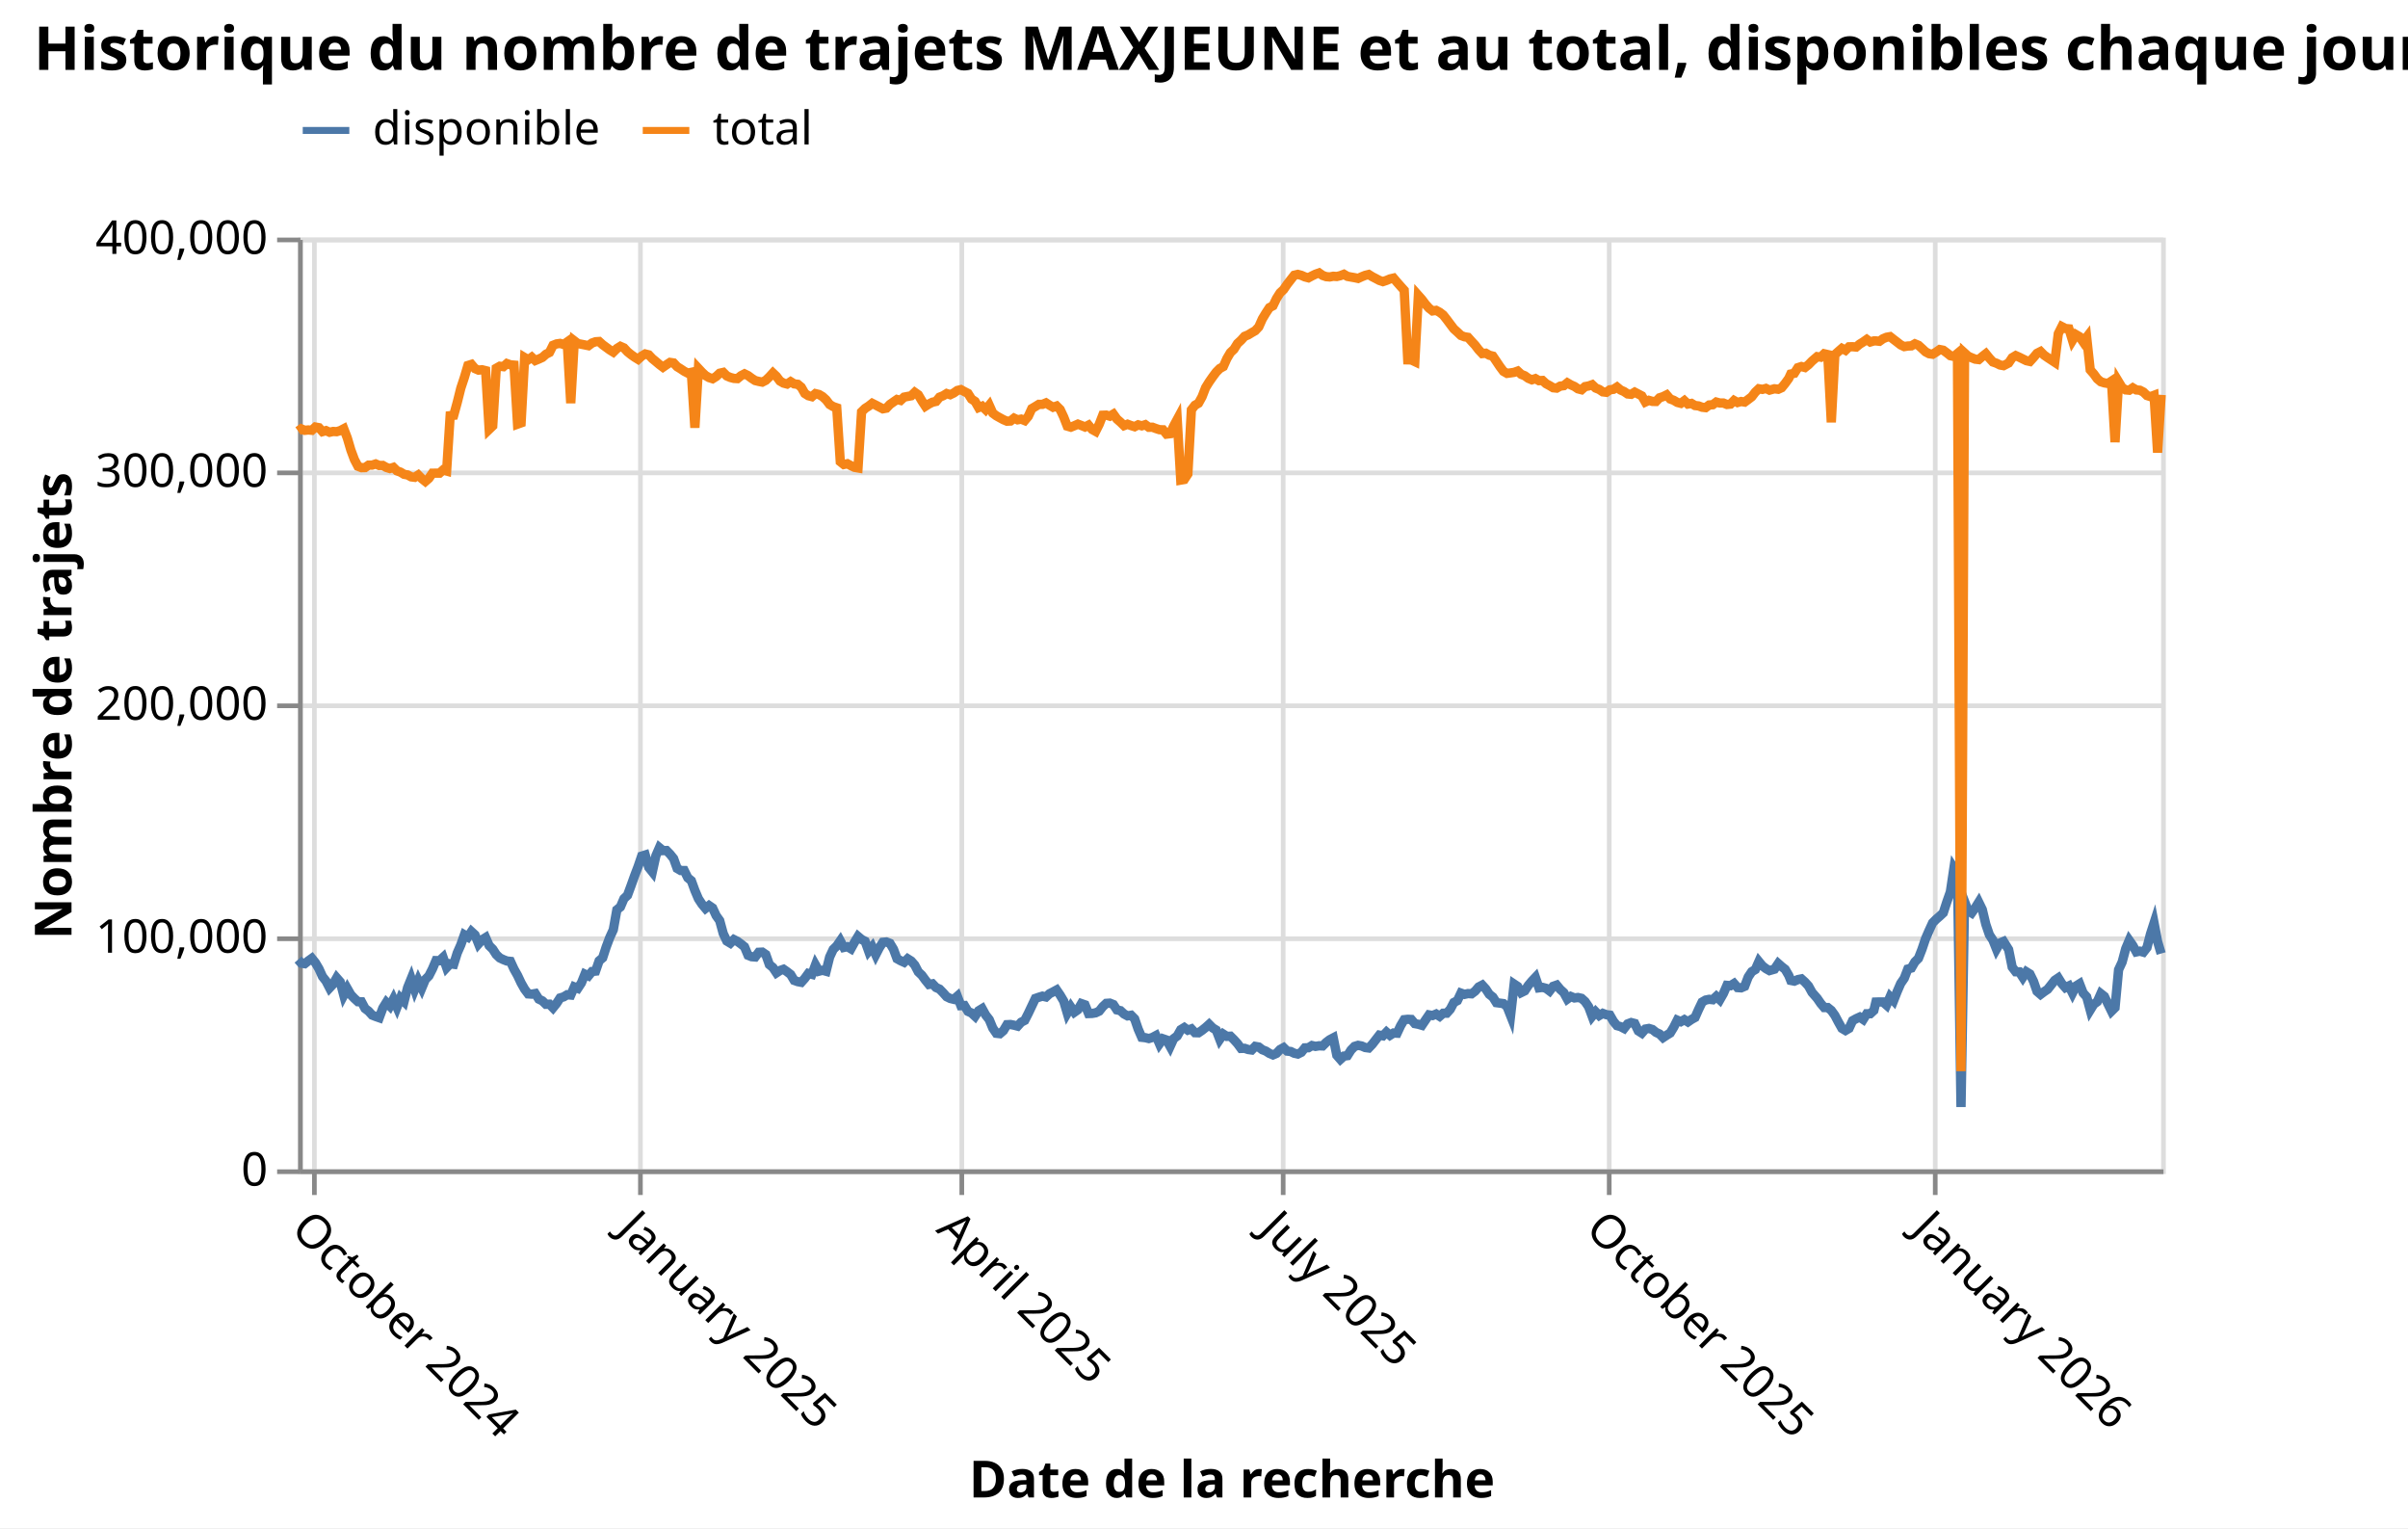
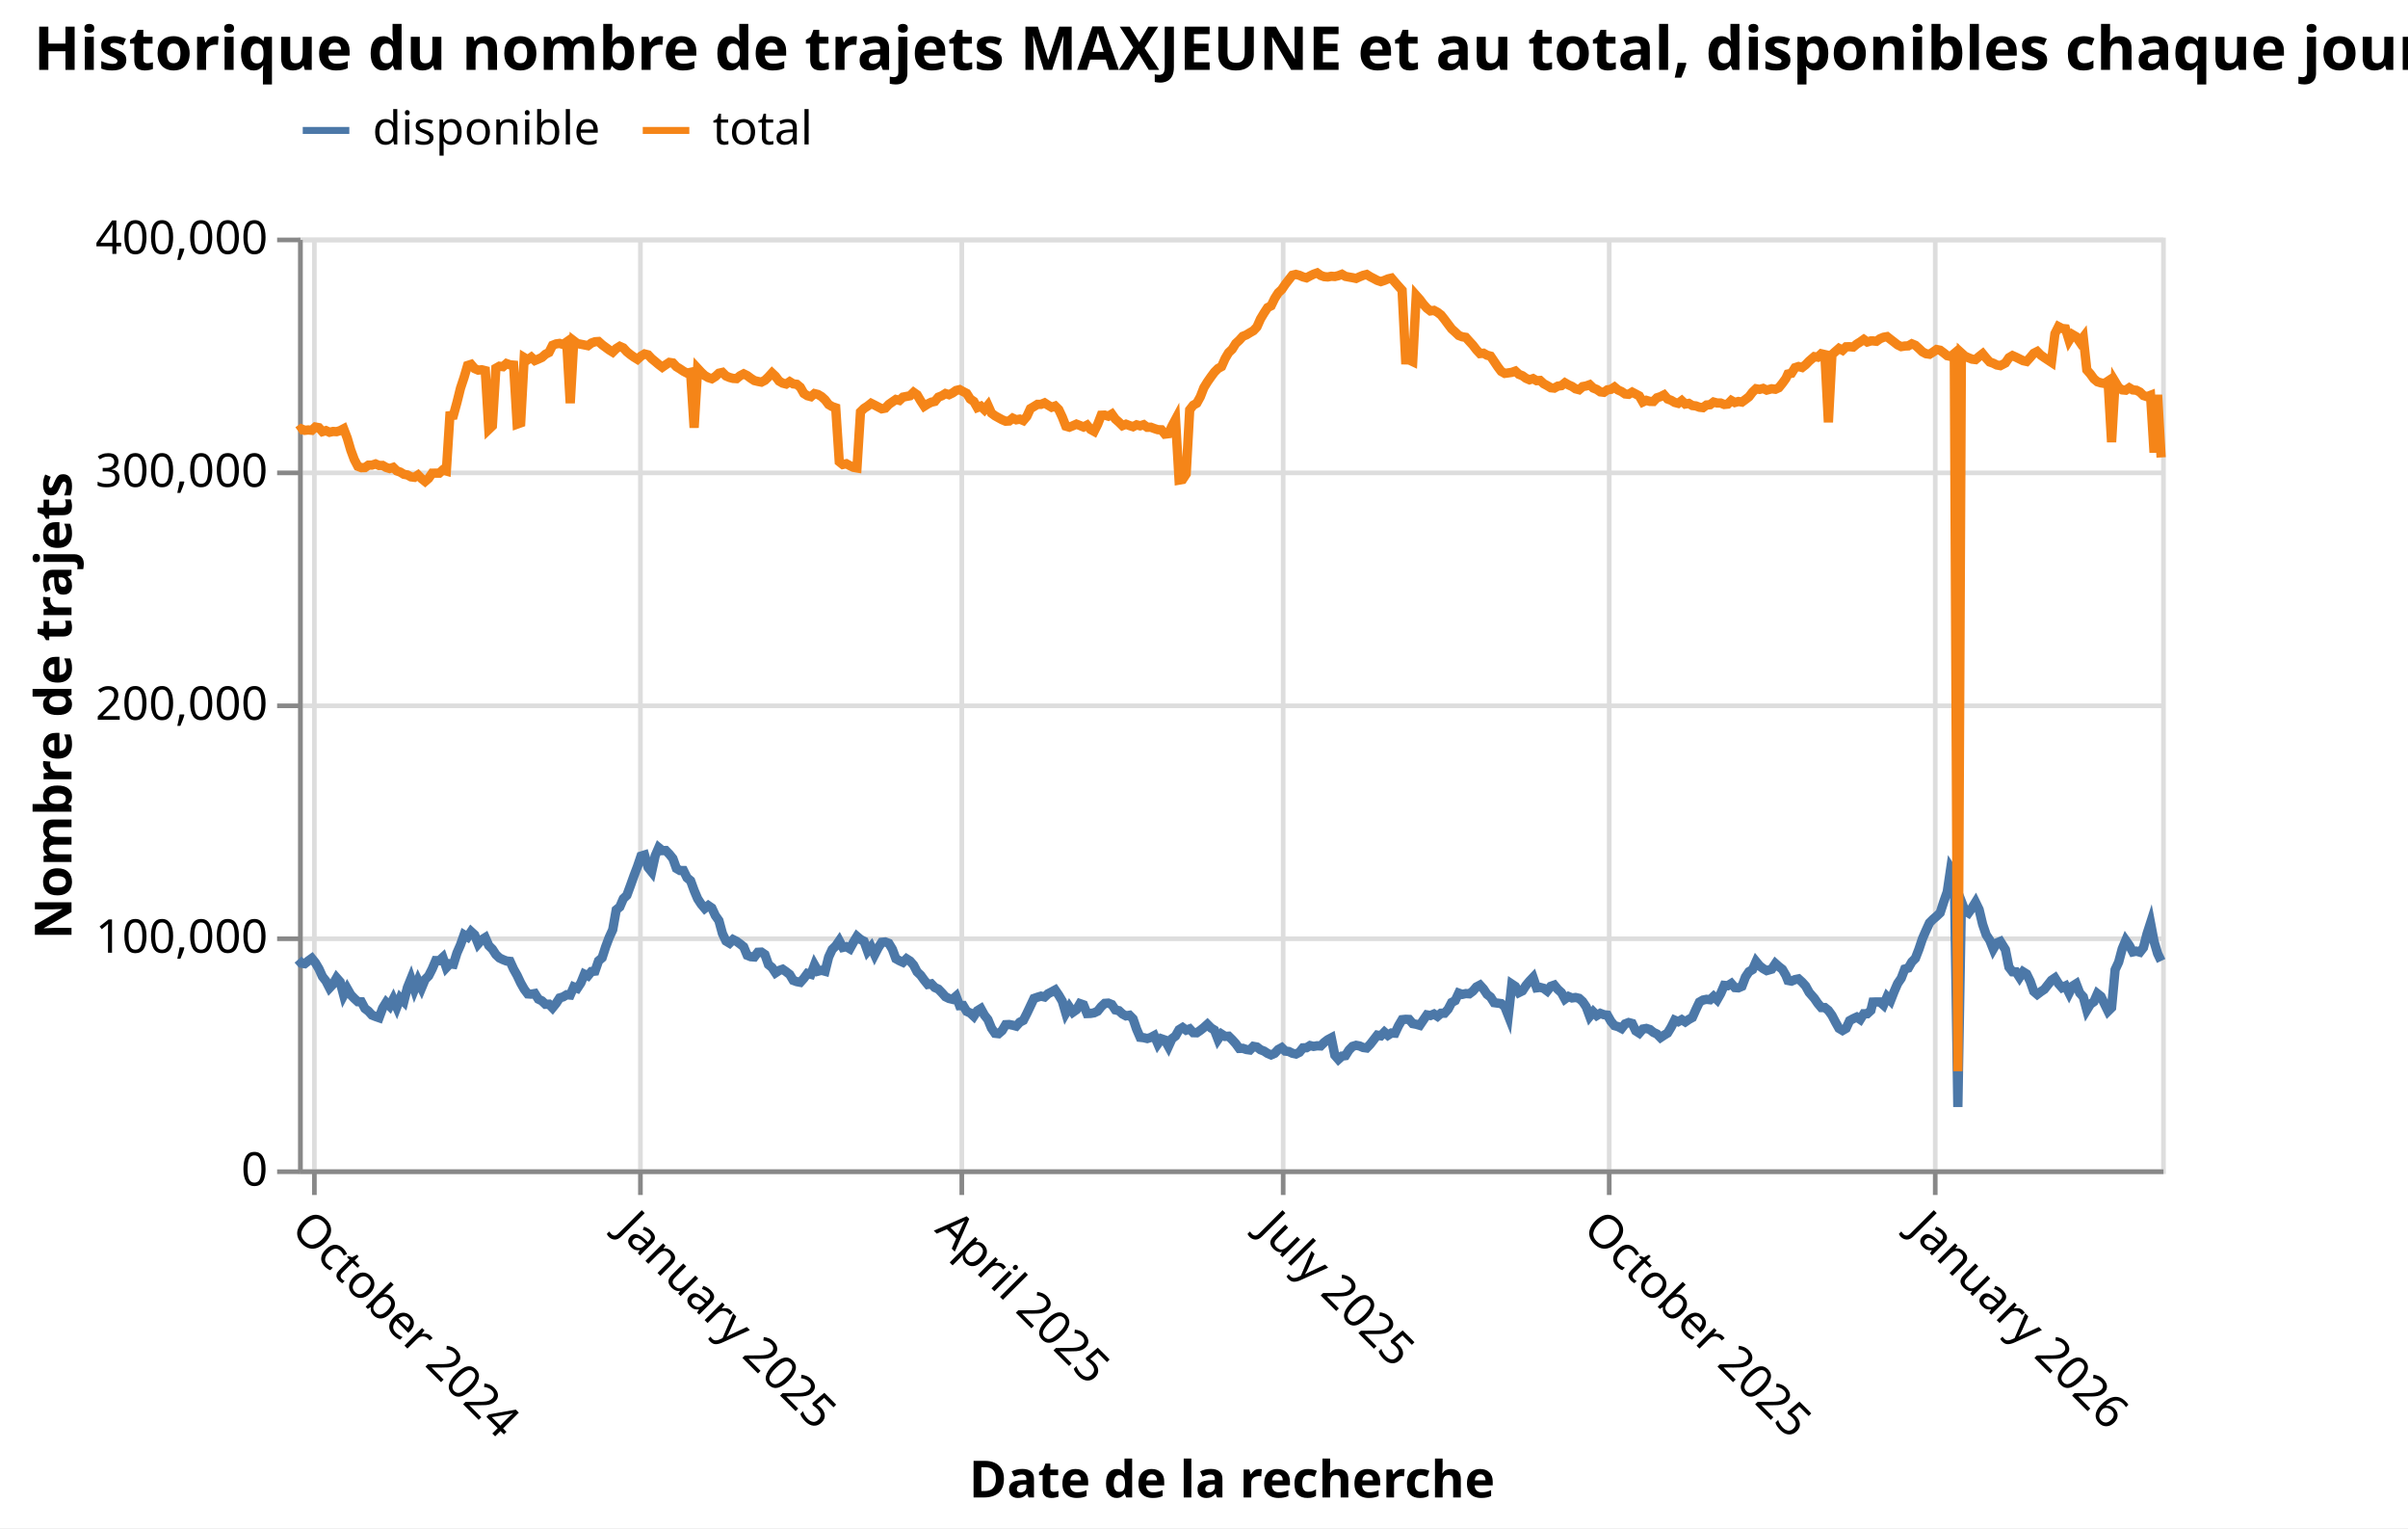
<svg xmlns="http://www.w3.org/2000/svg" version="1.1" class="marks" width="517" height="328" viewBox="0 0 517 328">
  <rect width="517" height="328" fill="white" />
  <g fill="none" stroke-miterlimit="10" transform="translate(64,51)">
    <g class="mark-group role-frame root" role="graphics-object" aria-roledescription="group mark container">
      <g transform="translate(0,0)">
        <path class="background" aria-hidden="true" d="M0.5,0.5h400v200h-400Z" stroke="#ddd" />
        <g>
          <g class="mark-group role-axis" aria-hidden="true">
            <g transform="translate(0.5,200.5)">
              <path class="background" aria-hidden="true" d="M0,0h0v0h0Z" pointer-events="none" />
              <g>
                <g class="mark-rule role-axis-grid" pointer-events="none">
                  <line transform="translate(3,-200)" x2="0" y2="200" stroke="#ddd" stroke-width="1" opacity="1" />
                  <line transform="translate(73,-200)" x2="0" y2="200" stroke="#ddd" stroke-width="1" opacity="1" />
                  <line transform="translate(142,-200)" x2="0" y2="200" stroke="#ddd" stroke-width="1" opacity="1" />
                  <line transform="translate(211,-200)" x2="0" y2="200" stroke="#ddd" stroke-width="1" opacity="1" />
                  <line transform="translate(281,-200)" x2="0" y2="200" stroke="#ddd" stroke-width="1" opacity="1" />
                  <line transform="translate(351,-200)" x2="0" y2="200" stroke="#ddd" stroke-width="1" opacity="1" />
                </g>
              </g>
              <path class="foreground" aria-hidden="true" d="" pointer-events="none" display="none" />
            </g>
          </g>
          <g class="mark-group role-axis" aria-hidden="true">
            <g transform="translate(0.5,0.5)">
              <path class="background" aria-hidden="true" d="M0,0h0v0h0Z" pointer-events="none" />
              <g>
                <g class="mark-rule role-axis-grid" pointer-events="none">
                  <line transform="translate(0,200)" x2="400" y2="0" stroke="#ddd" stroke-width="1" opacity="1" />
                  <line transform="translate(0,150)" x2="400" y2="0" stroke="#ddd" stroke-width="1" opacity="1" />
                  <line transform="translate(0,100)" x2="400" y2="0" stroke="#ddd" stroke-width="1" opacity="1" />
                  <line transform="translate(0,50)" x2="400" y2="0" stroke="#ddd" stroke-width="1" opacity="1" />
                  <line transform="translate(0,0)" x2="400" y2="0" stroke="#ddd" stroke-width="1" opacity="1" />
                </g>
              </g>
              <path class="foreground" aria-hidden="true" d="" pointer-events="none" display="none" />
            </g>
          </g>
          <g class="mark-group role-axis" role="graphics-symbol" aria-roledescription="axis" aria-label="X-axis titled 'Date de la recherche' for a time scale with values from September 2024 to March 2026">
            <g transform="translate(0.5,200.5)">
              <path class="background" aria-hidden="true" d="M0,0h0v0h0Z" pointer-events="none" />
              <g>
                <g class="mark-rule role-axis-tick" pointer-events="none">
                  <line transform="translate(3,0)" x2="0" y2="5" stroke="#888" stroke-width="1" opacity="1" />
                  <line transform="translate(73,0)" x2="0" y2="5" stroke="#888" stroke-width="1" opacity="1" />
                  <line transform="translate(142,0)" x2="0" y2="5" stroke="#888" stroke-width="1" opacity="1" />
                  <line transform="translate(211,0)" x2="0" y2="5" stroke="#888" stroke-width="1" opacity="1" />
                  <line transform="translate(281,0)" x2="0" y2="5" stroke="#888" stroke-width="1" opacity="1" />
                  <line transform="translate(351,0)" x2="0" y2="5" stroke="#888" stroke-width="1" opacity="1" />
                </g>
                <g class="mark-text role-axis-label" pointer-events="none">
-                   <text text-anchor="start" transform="translate(3.325894,7) rotate(45) translate(0,8)" font-family="sans-serif" font-size="10px" fill="#000" opacity="1">October 2024</text>
-                   <text text-anchor="start" transform="translate(73.37977,7) rotate(45) translate(0,8)" font-family="sans-serif" font-size="10px" fill="#000" opacity="1">January 2025</text>
-                   <text text-anchor="start" transform="translate(141.9107,7) rotate(45) translate(0,8)" font-family="sans-serif" font-size="10px" fill="#000" opacity="1">April 2025</text>
-                   <text text-anchor="start" transform="translate(211.2032,7) rotate(45) translate(0,8)" font-family="sans-serif" font-size="10px" fill="#000" opacity="1">July 2025</text>
-                   <text text-anchor="start" transform="translate(281.257,7) rotate(45) translate(0,8)" font-family="sans-serif" font-size="10px" fill="#000" opacity="1">October 2025</text>
-                   <text text-anchor="start" transform="translate(351.3109,7) rotate(45) translate(0,8)" font-family="sans-serif" font-size="10px" fill="#000" opacity="1">January 2026</text>
+                   <text text-anchor="start" transform="translate(3.319575,7) rotate(45) translate(0,8)" font-family="sans-serif" font-size="10px" fill="#000" opacity="1">October 2024</text>
+                   <text text-anchor="start" transform="translate(73.24037,7) rotate(45) translate(0,8)" font-family="sans-serif" font-size="10px" fill="#000" opacity="1">January 2025</text>
+                   <text text-anchor="start" transform="translate(141.6411,7) rotate(45) translate(0,8)" font-family="sans-serif" font-size="10px" fill="#000" opacity="1">April 2025</text>
+                   <text text-anchor="start" transform="translate(210.8019,7) rotate(45) translate(0,8)" font-family="sans-serif" font-size="10px" fill="#000" opacity="1">July 2025</text>
+                   <text text-anchor="start" transform="translate(280.7227,7) rotate(45) translate(0,8)" font-family="sans-serif" font-size="10px" fill="#000" opacity="1">October 2025</text>
+                   <text text-anchor="start" transform="translate(350.6435,7) rotate(45) translate(0,8)" font-family="sans-serif" font-size="10px" fill="#000" opacity="1">January 2026</text>
                </g>
                <g class="mark-rule role-axis-domain" pointer-events="none">
                  <line transform="translate(0,0)" x2="400" y2="0" stroke="#888" stroke-width="1" opacity="1" />
                </g>
                <g class="mark-text role-axis-title" pointer-events="none">
                  <text text-anchor="middle" transform="translate(200,69.92215)" font-family="sans-serif" font-size="11px" font-weight="bold" fill="#000" opacity="1">Date de la recherche</text>
                </g>
              </g>
              <path class="foreground" aria-hidden="true" d="" pointer-events="none" display="none" />
            </g>
          </g>
          <g class="mark-group role-axis" role="graphics-symbol" aria-roledescription="axis" aria-label="Y-axis titled 'Nombre de trajets' for a linear scale with values from 0 to 400,000">
            <g transform="translate(0.5,0.5)">
              <path class="background" aria-hidden="true" d="M0,0h0v0h0Z" pointer-events="none" />
              <g>
                <g class="mark-rule role-axis-tick" pointer-events="none">
                  <line transform="translate(0,200)" x2="-5" y2="0" stroke="#888" stroke-width="1" opacity="1" />
                  <line transform="translate(0,150)" x2="-5" y2="0" stroke="#888" stroke-width="1" opacity="1" />
                  <line transform="translate(0,100)" x2="-5" y2="0" stroke="#888" stroke-width="1" opacity="1" />
                  <line transform="translate(0,50)" x2="-5" y2="0" stroke="#888" stroke-width="1" opacity="1" />
                  <line transform="translate(0,0)" x2="-5" y2="0" stroke="#888" stroke-width="1" opacity="1" />
                </g>
                <g class="mark-text role-axis-label" pointer-events="none">
                  <text text-anchor="end" transform="translate(-7,203)" font-family="sans-serif" font-size="10px" fill="#000" opacity="1">0</text>
                  <text text-anchor="end" transform="translate(-7,153)" font-family="sans-serif" font-size="10px" fill="#000" opacity="1">100,000</text>
                  <text text-anchor="end" transform="translate(-7,103)" font-family="sans-serif" font-size="10px" fill="#000" opacity="1">200,000</text>
                  <text text-anchor="end" transform="translate(-7,53)" font-family="sans-serif" font-size="10px" fill="#000" opacity="1">300,000</text>
                  <text text-anchor="end" transform="translate(-7,3)" font-family="sans-serif" font-size="10px" fill="#000" opacity="1">400,000</text>
                </g>
                <g class="mark-rule role-axis-domain" pointer-events="none">
                  <line transform="translate(0,200)" x2="0" y2="-200" stroke="#888" stroke-width="1" opacity="1" />
                </g>
                <g class="mark-text role-axis-title" pointer-events="none">
                  <text text-anchor="middle" transform="translate(-47.14746,100) rotate(-90) translate(0,-2)" font-family="sans-serif" font-size="11px" font-weight="bold" fill="#000" opacity="1">Nombre de trajets</text>
                </g>
              </g>
              <path class="foreground" aria-hidden="true" d="" pointer-events="none" display="none" />
            </g>
          </g>
          <g class="mark-group role-scope pathgroup" role="graphics-object" aria-roledescription="group mark container">
            <g transform="translate(0,0)">
              <path class="background" aria-hidden="true" d="M0,0h400v200h-400Z" />
              <g>
                <g class="mark-line role-mark marks" role="graphics-object" aria-roledescription="line mark container">
-                   <path aria-label="Date de la recherche: September 2024; Nombre de trajets: 90064; variable: disponible" role="graphics-symbol" aria-roledescription="line mark" d="M0,154.968L0.669,155.733L1.431,155.849L2.192,155.249L2.954,154.706L3.715,155.647L4.477,156.936L5.238,158.611L5.999,159.578L6.761,161.051L7.522,160.232L8.284,158.887L9.045,159.757L9.807,162.622L10.568,161.186L11.33,162.517L12.091,163.314L12.853,164.01L13.614,164.032L14.375,165.467L15.137,166.043L15.898,166.883L16.66,167.187L17.421,167.45L18.183,165.395L18.944,164.165L19.706,164.939L20.467,163.463L21.229,165.186L21.99,163.209L22.751,163.971L23.513,160.982L24.28,159.082L25.036,161.376L25.797,159.478L26.559,161.072L27.32,159.24L28.082,158.471L28.843,156.976L29.604,155.186L30.366,155.206L31.129,154.501L31.889,156.687L32.65,155.87L33.412,155.975L34.173,153.544L34.935,151.81L35.698,149.657L36.458,150.119L37.219,148.968L37.981,149.665L38.744,151.587L39.503,150.725L40.266,150.247L41.026,151.977L41.788,152.725L42.549,153.898L43.311,154.616L44.072,154.978L44.834,155.274L45.595,155.354L46.356,157.015L47.118,158.365L47.88,159.98L48.641,161.327L49.402,162.333L50.164,162.388L50.926,162.251L51.687,163.458L52.449,163.83L53.21,164.564L53.971,164.539L54.733,165.319L55.494,164.379L56.256,163.203L57.017,162.973L57.778,162.518L58.54,162.586L59.301,160.835L60.063,161.142L60.824,159.983L61.586,158.101L62.347,158.467L63.109,157.526L63.87,157.444L64.631,155.239L65.393,154.588L66.154,152.251L66.916,150.225L67.677,148.563L68.439,144.291L69.2,143.67L69.961,141.894L70.723,141.173L71.484,139.108L72.246,136.98L73.007,134.989L73.769,132.763L74.53,132.524L75.292,135.188L76.053,136.135L76.815,132.697L77.576,130.95L78.338,131.578L79.099,131.561L79.86,132.339L80.622,133.284L81.384,135.399L82.145,135.847L82.906,135.858L83.668,137.406L84.429,138.04L85.191,140.126L85.952,141.915L86.714,143.074L87.475,143.981L88.236,143.375L88.998,143.9L89.759,145.535L90.521,146.599L91.282,149.389L92.044,150.987L92.805,151.445L93.567,150.679L94.328,151.062L95.09,151.618L95.851,152.229L96.612,154.046L97.374,154.351L98.135,154.412L98.897,153.406L99.658,153.367L100.42,153.888L101.181,156.04L101.943,156.669L102.704,157.81L103.466,157.313L104.227,157.047L104.988,157.575L105.75,158.166L106.511,159.431L107.273,159.706L108.034,159.848L108.796,158.995L109.557,157.945L110.319,158.136L111.08,156.106L111.842,157.462L112.603,157.265L113.364,157.476L114.126,154.421L114.887,152.787L115.649,152.041L116.41,150.938L117.172,152.365L117.933,152.195L118.695,152.643L119.456,151.262L120.218,150.001L120.979,150.645L121.74,151.037L122.502,153.158L123.263,152.225L124.025,153.922L124.786,152.442L125.548,151.259L126.309,151.191L127.071,151.477L127.832,152.743L128.594,154.781L129.355,155.208L130.116,155.551L130.878,154.8L131.639,155.283L132.401,156.148L133.162,157.605L133.924,158.325L134.685,159.373L135.447,160.304L136.208,160.171L136.97,160.969L137.731,161.308L138.492,162.091L139.254,162.944L140.015,163.317L140.777,163.501L141.538,162.836L142.3,164.858L143.061,164.829L143.823,166.086L144.584,166.43L145.346,167.135L146.107,165.96L146.868,165.495L147.63,166.877L148.392,167.849L149.153,169.688L149.914,170.789L150.676,170.875L151.437,170.221L152.199,168.943L152.96,168.904L153.722,169.053L154.483,169.255L155.244,168.412L156.006,168.02L156.767,166.532L157.529,164.924L158.29,163.313L159.052,163.048L159.813,162.82L160.575,162.997L161.336,162.291L162.098,161.905L162.859,161.49L163.62,162.601L164.382,163.887L165.143,166.459L165.905,165.131L166.666,166.265L167.428,165.732L168.189,164.419L168.951,164.685L169.712,166.554L170.474,166.527L171.235,166.396L171.996,166.035L172.758,165.078L173.519,164.366L174.281,164.313L175.042,164.62L175.804,165.77L176.565,165.935L177.327,166.64L178.088,167.049L178.85,166.921L179.611,167.69L180.372,169.905L181.134,171.652L181.895,171.735L182.657,171.918L183.418,171.688L184.18,171.282L184.941,173.049L185.703,171.97L186.464,172.23L187.226,173.612L187.987,171.945L188.749,171.366L189.51,170.02L190.271,169.554L191.033,170.116L191.794,169.844L192.556,170.659L193.317,170.679L194.079,170.16L194.84,169.553L195.602,168.868L196.363,169.634L197.125,170.104L197.886,172.084L198.648,170.968L199.409,171.455L200.171,171.414L200.932,172.162L201.693,173L202.455,174.038L203.216,174.015L203.978,174.271L204.739,174.377L205.5,173.602L206.262,173.737L207.023,174.319L207.785,174.612L208.546,175.106L209.308,175.429L210.069,175.097L210.831,174.282L211.592,173.871L212.354,174.614L213.115,174.699L213.877,175.073L214.638,175.245L215.399,174.872L216.161,173.92L216.922,173.889L217.684,173.422L218.445,173.601L219.207,173.471L219.968,173.506L220.73,172.75L221.491,172.175L222.253,171.774L223.014,175.505L223.775,176.378L224.537,175.686L225.298,175.588L226.06,174.388L226.821,173.605L227.583,173.373L228.344,173.515L229.106,173.844L229.868,173.947L230.629,173.151L231.39,172.167L232.151,171.187L232.913,171.332L233.674,170.541L234.436,171.215L235.197,170.732L235.959,170.771L236.72,169.151L237.482,167.868L238.243,167.786L239.005,167.82L239.766,168.715L240.528,168.859L241.289,169.08L242.05,167.953L242.812,166.84L243.573,166.977L244.336,166.657L245.096,167.146L245.858,166.484L246.619,166.475L247.381,165.623L248.142,164.178L248.903,163.778L249.665,162.162L250.427,162.437L251.188,162.265L251.949,162.317L252.711,161.742L253.472,160.848L254.242,160.444L254.995,161.271L255.757,162.424L256.518,163.016L257.28,164.217L258.041,164.319L258.803,164.418L259.564,165.054L260.325,166.983L261.087,160.232L261.848,160.738L262.61,162.052L263.371,161.678L264.133,160.509L264.894,159.6L265.655,158.795L266.417,161.033L267.178,160.935L267.94,161.135L268.701,161.704L269.463,160.708L270.224,160.444L270.986,161.365L271.747,162.053L272.509,163.443L273.27,162.892L274.032,163.207L274.793,163.107L275.554,163.285L276.316,163.972L277.077,165.093L277.839,167.142L278.6,166.188L279.362,166.971L280.123,166.514L280.885,166.797L281.646,166.898L282.408,168.219L283.169,169.148L283.931,169.359L284.692,169.754L285.453,168.774L286.215,168.487L286.976,168.685L287.738,170.267L288.499,170.754L289.261,169.882L290.022,169.748L290.784,169.979L291.545,170.59L292.306,170.941L293.068,171.71L293.829,171.203L294.591,170.738L295.352,169.486L296.114,167.974L296.875,168.298L297.637,167.867L298.398,168.346L299.16,167.821L299.921,167.402L300.682,165.689L301.445,164.094L302.205,163.656L302.967,163.5L303.728,163.587L304.49,162.873L305.251,163.597L306.013,162.261L306.774,160.504L307.536,160.572L308.297,160.1L309.058,160.98L309.82,161.035L310.582,160.705L311.343,158.704L312.104,157.564L312.866,157.112L313.627,155.393L314.389,156.323L315.151,156.904L315.912,157.334L316.979,157.028L317.788,155.821L318.524,156.472L319.283,157.061L320.044,158.366L320.48,159.443L321.242,159.592L322.003,159.266L322.765,159.113L323.526,159.8L324.287,160.641L325.049,162.019L326.155,163.283L326.898,164.362L327.66,165.269L328.421,165.269L329.182,165.882L329.944,166.94L330.705,168.382L331.467,169.732L332.228,170.182L332.989,169.737L333.751,168.081L334.514,167.658L335.278,167.31L336.036,167.822L336.798,166.598L337.558,166.586L338.32,165.885L338.755,164.085L339.517,164.059L340.278,164.067L341.04,164.733L341.801,162.967L342.563,163.781L343.324,161.834L344.085,160.089L344.847,158.98L345.608,156.998L346.37,156.787L347.131,155.466L347.893,154.703L348.654,152.749L349.416,150.484L350.177,148.73L350.939,147.071L351.7,146.313L352.461,145.653L353.223,144.94L353.984,142.597L354.746,140.436L355.507,135.323L356.269,136.51L357.03,186.612L357.792,142.499L358.553,144.484L359.314,144.958L360.076,143.886L360.837,142.659L361.599,144.224L362.36,147.405L363.122,149.643L363.883,150.798L364.645,152.713L365.406,151.395L366.168,151.076L367.257,152.824L368.018,156.59L368.779,157.584L369.54,157.599L370.302,158.775L371.064,157.593L371.825,158.066L372.588,159.612L373.351,161.791L374.11,162.439L374.871,161.866L375.633,161.353L377.157,159.422L377.918,158.908L378.679,160.134L379.441,160.994L380.202,160.624L380.965,162.154L381.726,160.64L382.488,160.16L383.248,162.131L384.01,162.968L384.772,165.794L385.534,164.55L386.293,164.01L387.055,162.283L387.819,162.883L388.578,164.48L389.34,166.041L390.1,165.287L390.862,157.145L391.623,155.509L392.386,152.648L393.147,150.842L393.908,151.924L394.67,153.325L395.431,153.163L396.192,153.38L396.954,152.399L397.718,149.456L398.477,147.11L399.238,151.1L400,153.679" stroke="#4c78a8" stroke-width="2" />
+                   <path aria-label="Date de la recherche: September 2024; Nombre de trajets: 90064; variable: disponible" role="graphics-symbol" aria-roledescription="line mark" d="M0,154.968L0.668,155.733L1.428,155.849L2.188,155.249L2.948,154.706L3.708,155.647L4.469,156.936L5.228,158.611L5.988,159.578L6.748,161.051L7.508,160.232L8.268,158.887L9.028,159.757L9.788,162.622L10.548,161.186L11.308,162.517L12.068,163.314L12.828,164.01L13.588,164.032L14.348,165.467L15.108,166.043L15.868,166.883L16.628,167.187L17.388,167.45L18.148,165.395L18.908,164.165L19.668,164.939L20.428,163.463L21.188,165.186L21.948,163.209L22.708,163.971L23.468,160.982L24.234,159.082L24.988,161.376L25.748,159.478L26.508,161.072L27.268,159.24L28.029,158.471L28.788,156.976L29.548,155.186L30.308,155.206L31.07,154.501L31.828,156.687L32.588,155.87L33.348,155.975L34.108,153.544L34.868,151.81L35.63,149.657L36.388,150.119L37.148,148.968L37.908,149.665L38.67,151.587L39.428,150.725L40.189,150.247L40.948,151.977L41.708,152.725L42.468,153.898L43.228,154.616L43.988,154.978L44.748,155.274L45.508,155.354L46.268,157.015L47.028,158.365L47.789,159.98L48.549,161.327L49.308,162.333L50.069,162.388L50.829,162.251L51.589,163.458L52.349,163.83L53.109,164.564L53.869,164.539L54.629,165.319L55.389,164.379L56.149,163.203L56.908,162.973L57.668,162.518L58.428,162.586L59.188,160.835L59.949,161.142L60.709,159.983L61.469,158.101L62.229,158.467L62.989,157.526L63.749,157.444L64.509,155.239L65.269,154.588L66.029,152.251L66.789,150.225L67.549,148.563L68.309,144.291L69.069,143.67L69.829,141.894L70.589,141.173L71.349,139.108L72.109,136.98L72.869,134.989L73.629,132.763L74.389,132.524L75.149,135.188L75.909,136.135L76.669,132.697L77.429,130.95L78.189,131.578L78.949,131.561L79.709,132.339L80.469,133.284L81.229,135.399L81.989,135.847L82.749,135.858L83.509,137.406L84.269,138.04L85.029,140.126L85.789,141.915L86.549,143.074L87.309,143.981L88.069,143.375L88.829,143.9L89.589,145.535L90.349,146.599L91.109,149.389L91.869,150.987L92.629,151.445L93.389,150.679L94.149,151.062L94.909,151.618L95.669,152.229L96.429,154.046L97.189,154.351L97.949,154.412L98.709,153.406L99.469,153.367L100.229,153.888L100.989,156.04L101.749,156.669L102.509,157.81L103.269,157.313L104.029,157.047L104.789,157.575L105.549,158.166L106.309,159.431L107.069,159.706L107.829,159.848L108.589,158.995L109.349,157.945L110.109,158.136L110.869,156.106L111.629,157.462L112.389,157.265L113.149,157.476L113.909,154.421L114.669,152.787L115.429,152.041L116.189,150.938L116.949,152.365L117.709,152.195L118.469,152.643L119.229,151.262L119.989,150.001L120.749,150.645L121.509,151.037L122.269,153.158L123.029,152.225L123.789,153.922L124.549,152.442L125.309,151.259L126.069,151.191L126.829,151.477L127.589,152.743L128.349,154.781L129.109,155.208L129.869,155.551L130.629,154.8L131.389,155.283L132.149,156.148L132.909,157.605L133.669,158.325L134.429,159.373L135.189,160.304L135.949,160.171L136.709,160.969L137.469,161.308L138.229,162.091L138.989,162.944L139.749,163.317L140.509,163.501L141.269,162.836L142.029,164.858L142.789,164.829L143.549,166.086L144.309,166.43L145.069,167.135L145.829,165.96L146.589,165.495L147.349,166.877L148.11,167.849L148.869,169.688L149.63,170.789L150.389,170.875L151.149,170.221L151.91,168.943L152.669,168.904L153.429,169.053L154.19,169.255L154.95,168.412L155.71,168.02L156.47,166.532L157.23,164.924L157.99,163.313L158.75,163.048L159.51,162.82L160.27,162.997L161.03,162.291L161.79,161.905L162.55,161.49L163.31,162.601L164.07,163.887L164.83,166.459L165.59,165.131L166.35,166.265L167.11,165.732L167.87,164.419L168.63,164.685L169.39,166.554L170.15,166.527L170.91,166.396L171.67,166.035L172.43,165.078L173.19,164.366L173.95,164.313L174.71,164.62L175.47,165.77L176.23,165.935L176.99,166.64L177.75,167.049L178.51,166.921L179.27,167.69L180.03,169.905L180.79,171.652L181.55,171.735L182.31,171.918L183.07,171.688L183.83,171.282L184.59,173.049L185.35,171.97L186.11,172.23L186.87,173.612L187.63,171.945L188.39,171.366L189.15,170.02L189.91,169.554L190.67,170.116L191.43,169.844L192.19,170.659L192.95,170.679L193.71,170.16L194.47,169.553L195.23,168.868L195.99,169.634L196.75,170.104L197.51,172.084L198.27,170.968L199.03,171.455L199.79,171.414L200.55,172.162L201.31,173L202.07,174.038L202.83,174.015L203.59,174.271L204.35,174.377L205.11,173.602L205.87,173.737L206.63,174.319L207.39,174.612L208.15,175.106L208.91,175.429L209.67,175.097L210.43,174.282L211.19,173.871L211.95,174.614L212.71,174.699L213.47,175.073L214.23,175.245L214.99,174.872L215.75,173.92L216.51,173.889L217.27,173.422L218.03,173.601L218.79,173.471L219.55,173.506L220.31,172.75L221.07,172.175L221.83,171.774L222.59,175.505L223.35,176.378L224.11,175.686L224.87,175.588L225.63,174.388L226.39,173.605L227.151,173.373L227.91,173.515L228.67,173.844L229.431,173.947L230.19,173.151L230.95,172.167L231.71,171.187L232.47,171.332L233.231,170.541L233.991,171.215L234.75,170.732L235.51,170.771L236.271,169.151L237.03,167.868L237.79,167.786L238.551,167.82L239.31,168.715L240.071,168.859L240.831,169.08L241.591,167.953L242.351,166.84L243.111,166.977L243.872,166.657L244.631,167.146L245.391,166.484L246.151,166.475L246.911,165.623L247.671,164.178L248.431,163.778L249.191,162.162L249.951,162.437L250.711,162.265L251.471,162.317L252.231,161.742L252.991,160.848L253.759,160.444L254.511,161.271L255.271,162.424L256.031,163.016L256.791,164.217L257.551,164.319L258.311,164.418L259.071,165.054L259.831,166.983L260.591,160.232L261.351,160.738L262.111,162.052L262.871,161.678L263.631,160.509L264.391,159.6L265.151,158.795L265.911,161.033L266.671,160.935L267.431,161.135L268.191,161.704L268.951,160.708L269.711,160.444L270.471,161.365L271.231,162.053L271.991,163.443L272.751,162.892L273.511,163.207L274.271,163.107L275.031,163.285L275.791,163.972L276.551,165.093L277.311,167.142L278.071,166.188L278.831,166.971L279.591,166.514L280.351,166.797L281.111,166.898L281.871,168.219L282.631,169.148L283.391,169.359L284.151,169.754L284.911,168.774L285.671,168.487L286.431,168.685L287.191,170.267L287.951,170.754L288.711,169.882L289.471,169.748L290.231,169.979L290.991,170.59L291.751,170.941L292.511,171.71L293.271,171.203L294.031,170.738L294.791,169.486L295.551,167.974L296.311,168.298L297.071,167.867L297.831,168.346L298.591,167.821L299.351,167.402L300.111,165.689L300.872,164.094L301.631,163.656L302.391,163.5L303.151,163.587L303.911,162.873L304.671,163.597L305.431,162.261L306.191,160.504L306.951,160.572L307.711,160.1L308.471,160.98L309.231,161.035L309.992,160.705L310.751,158.704L311.511,157.564L312.271,157.112L313.031,155.393L313.791,156.323L314.552,156.904L315.311,157.334L316.377,157.028L317.185,155.821L317.919,156.472L318.677,157.061L319.436,158.366L319.871,159.443L320.631,159.592L321.392,159.266L322.151,159.113L322.911,159.8L323.671,160.641L324.431,162.019L325.535,163.283L326.277,164.362L327.037,165.269L327.797,165.269L328.557,165.882L329.318,166.94L330.077,168.382L330.837,169.732L331.597,170.182L332.357,169.737L333.117,168.081L333.879,167.658L334.641,167.31L335.398,167.822L336.158,166.598L336.917,166.586L337.677,165.885L338.112,164.085L338.872,164.059L339.632,164.067L340.392,164.733L341.152,162.967L341.912,163.781L342.672,161.834L343.432,160.089L344.192,158.98L344.952,156.998L345.712,156.787L346.472,155.466L347.232,154.703L347.992,152.749L348.752,150.484L349.512,148.73L350.272,147.071L351.032,146.313L351.792,145.653L352.552,144.94L353.312,142.597L354.072,140.436L354.832,135.323L355.592,136.51L356.352,186.612L357.112,142.499L357.872,144.484L358.632,144.958L359.392,143.886L360.152,142.659L360.912,144.224L361.672,147.405L362.432,149.643L363.192,150.798L363.952,152.713L364.712,151.395L365.472,151.076L366.56,152.824L367.319,156.59L368.078,157.584L368.838,157.599L369.599,158.775L370.359,157.593L371.119,158.066L371.88,159.612L372.642,161.791L373.4,162.439L374.159,161.866L374.92,161.353L376.44,159.422L377.2,158.908L377.96,160.134L378.72,160.994L379.48,160.624L380.241,162.154L381.001,160.64L381.761,160.16L382.52,162.131L383.28,162.968L384.041,165.794L384.801,164.55L385.559,164.01L386.32,162.283L387.082,162.883L387.84,164.48L388.6,166.041L389.359,165.287L390.119,157.145L390.879,155.509L391.641,152.648L392.4,150.842L393.16,151.924L393.92,153.325L394.679,153.163L395.439,153.38L396.199,152.399L396.962,149.456L397.72,147.11L398.48,151.1L399.24,153.679L400,155.268" stroke="#4c78a8" stroke-width="2" />
                </g>
              </g>
              <path class="foreground" aria-hidden="true" d="" display="none" />
            </g>
            <g transform="translate(0,0)">
              <path class="background" aria-hidden="true" d="M0,0h400v200h-400Z" />
              <g>
                <g class="mark-line role-mark marks" role="graphics-object" aria-roledescription="line mark container">
-                   <path aria-label="Date de la recherche: September 2024; Nombre de trajets: 316947; variable: total" role="graphics-symbol" aria-roledescription="line mark" d="M0,41.527L0.669,41.049L1.431,41.365L2.192,41.288L2.954,41.358L3.715,40.661L4.477,40.8L5.238,41.647L5.999,41.43L6.761,41.781L7.522,41.611L8.284,41.656L9.045,41.43L9.807,41.03L10.568,43.01L11.33,45.596L12.091,47.643L12.853,49.087L13.614,49.384L14.375,49.365L15.137,48.839L15.898,48.832L16.66,48.585L17.421,48.91L18.183,48.899L18.944,49.331L19.706,49.564L20.467,49.321L21.229,50.066L21.99,50.34L22.751,50.805L23.513,50.942L24.28,51.354L25.036,51.45L25.797,50.957L26.559,51.726L27.32,52.334L28.082,51.669L28.843,50.57L29.604,50.564L30.366,50.562L31.129,49.876L31.889,50.093L32.65,38.228L33.412,38.143L34.173,35.371L34.935,32.326L35.698,30.021L36.458,27.456L37.219,27.215L37.981,28.117L38.744,28.444L39.503,28.367L40.266,28.557L41.026,41.151L41.788,40.42L42.549,28.041L43.311,27.611L44.072,27.705L44.834,27.039L45.595,27.306L46.356,27.371L47.118,40.039L47.88,39.766L48.641,25.754L49.402,26.212L50.164,25.675L50.926,26.382L51.687,26.069L52.449,25.719L53.21,25.039L53.971,24.65L54.733,23.12L55.494,22.817L56.256,22.71L57.017,22.94L57.778,22.407L58.54,35.535L59.301,22.16L60.063,22.744L60.824,22.89L61.586,23.04L62.347,23.195L63.109,22.626L63.87,22.355L64.631,22.304L65.393,22.991L66.154,23.55L66.916,24.107L67.677,24.576L68.439,23.818L69.2,23.341L69.961,23.676L70.723,24.5L71.484,25.115L72.246,25.657L73.007,26.126L73.769,25.436L74.53,24.98L75.292,25.17L76.053,25.974L76.815,26.597L77.576,27.242L78.338,27.815L79.099,27.286L79.86,26.791L80.622,26.904L81.384,27.712L82.145,28.178L82.906,28.689L83.668,29.084L84.429,28.919L85.191,40.807L85.952,28.083L86.714,28.901L87.475,29.61L88.236,30.048L88.998,30.29L89.759,29.815L90.521,29.11L91.282,28.935L92.044,29.696L92.805,30.018L93.567,30.221L94.328,30.265L95.09,29.649L95.851,29.249L96.612,29.627L97.374,30.194L98.135,30.682L98.897,30.869L99.658,31.018L100.42,30.63L101.181,29.898L101.943,29.063L102.704,29.787L103.466,30.791L104.227,31.233L104.988,31.43L105.75,30.925L106.511,31.398L107.273,31.486L108.034,32.116L108.796,33.46L109.557,33.938L110.319,34.14L111.08,33.49L111.842,33.675L112.603,34.13L113.364,34.822L114.126,35.822L114.887,36.272L115.649,36.531L116.41,48.092L117.172,48.7L117.933,48.537L118.695,48.953L119.456,49.309L120.218,49.441L120.979,37.403L121.74,36.658L122.502,36.172L123.263,35.573L124.025,35.953L124.786,36.352L125.548,36.749L126.309,36.606L127.071,35.803L127.832,35.27L128.594,34.746L129.355,34.945L130.116,34.238L130.878,34.09L131.639,33.953L132.401,33.214L133.162,33.749L133.924,35.042L134.685,36.193L135.447,35.709L136.208,35.329L136.97,35.163L137.731,34.246L138.492,33.944L139.254,33.472L140.015,33.717L140.777,33.352L141.538,32.816L142.3,32.633L143.061,33.048L143.823,33.438L144.584,34.651L145.346,35.16L146.107,36.488L146.868,36.186L147.63,36.929L148.392,35.987L149.153,37.685L149.914,38.249L150.676,38.674L151.437,39.089L152.199,39.408L152.96,39.365L153.722,38.758L154.483,39.11L155.244,38.964L156.006,39.274L156.767,38.372L157.529,36.711L158.29,36.258L159.052,35.788L159.813,35.793L160.575,35.479L161.336,35.973L162.098,36.414L162.859,36.152L163.62,36.902L164.382,38.521L165.143,40.467L165.905,40.691L166.666,40.384L167.428,40.043L168.189,40.336L168.951,40.649L169.712,40.256L170.474,41.172L171.235,41.592L171.996,40.08L172.758,38.132L173.519,38.1L174.281,38.331L175.042,37.88L175.804,38.948L176.565,39.611L177.327,40.357L178.088,40.06L178.85,40.349L179.611,40.586L180.372,40.189L181.134,40.399L181.895,40.158L182.657,40.715L183.418,40.699L184.18,40.983L184.941,41.231L185.703,41.256L186.464,42.185L187.226,42.09L187.987,40.438L188.749,39.02L189.51,52.049L190.271,51.912L191.033,50.752L191.794,36.969L192.556,35.983L193.317,35.548L194.079,34.173L194.84,32.211L195.602,30.981L196.363,29.89L197.125,28.866L197.886,28.1L198.648,27.683L199.409,25.971L200.171,24.683L200.932,23.962L201.693,22.735L202.455,22.033L203.216,21.19L203.978,20.884L204.739,20.419L205.5,19.985L206.262,19.168L207.023,17.456L207.785,16.19L208.546,15.035L209.308,14.634L210.069,13.064L210.831,11.864L211.592,11.148L212.354,10.03L213.115,9.048L213.877,8.079L214.638,7.898L215.399,8.097L216.161,8.432L216.922,8.631L217.684,8.218L218.445,7.851L219.207,7.582L219.968,8.117L220.73,8.381L221.491,8.445L222.253,8.299L223.014,8.35L223.775,8.168L224.537,7.874L225.298,8.324L226.06,8.467L226.821,8.599L227.583,8.763L228.344,8.411L229.106,8.105L229.868,7.916L230.629,8.394L231.39,8.785L232.151,9.192L232.913,9.444L233.674,9.189L234.436,8.868L235.197,8.691L235.959,9.589L236.72,10.45L237.482,11.298L238.243,26.241L239.005,26.255L239.766,26.615L240.528,12.424L241.289,13.281L242.05,14.295L242.812,15.142L243.573,15.736L244.336,15.622L245.096,16.027L245.858,16.613L246.619,17.571L247.381,18.592L248.142,19.595L248.903,20.28L249.665,21.004L250.427,21.29L251.188,21.409L251.949,22.259L252.711,23.083L253.472,24.075L254.242,24.892L254.995,24.815L255.757,25.244L256.518,25.441L257.28,26.561L258.041,27.699L258.803,28.712L259.564,29.141L260.325,29.038L261.087,28.923L261.848,28.652L262.61,29.351L263.371,29.653L264.133,30.2L264.894,30.52L265.655,30.271L266.417,30.71L267.178,30.667L267.94,31.361L268.701,31.769L269.463,32.228L270.224,32.306L270.986,31.876L271.747,31.782L272.509,31.17L273.27,31.611L274.032,31.946L274.793,32.459L275.554,32.654L276.316,31.981L277.077,31.844L277.839,31.574L278.6,32.295L279.362,32.595L280.123,33.111L280.885,33.202L281.646,32.672L282.408,32.566L283.169,32.081L283.931,32.709L284.692,33.048L285.453,33.56L286.215,33.638L286.976,33.176L287.738,33.573L288.499,33.975L289.261,35.29L290.022,34.936L290.784,35.158L291.545,35.173L292.306,34.383L293.068,34.136L293.829,33.757L294.591,34.643L295.352,34.921L296.114,35.372L296.875,35.572L297.637,35.004L298.398,35.725L299.16,35.591L299.921,36.046L300.682,36.129L301.445,36.411L302.205,36.495L302.967,35.929L303.728,35.871L304.49,35.301L305.251,35.509L306.013,35.509L306.774,35.814L307.536,35.738L308.297,34.966L309.058,35.394L309.82,35.18L310.582,35.303L311.343,34.746L312.104,34.16L312.866,33.165L313.627,32.445L314.389,32.579L315.151,32.374L315.912,32.739L316.979,32.449L317.788,32.556L318.524,32.219L319.283,31.284L320.044,30.231L320.48,29.282L321.242,29.126L322.003,27.921L322.765,27.676L323.526,27.879L324.287,27.284L325.049,26.502L326.155,25.553L326.898,25.661L327.66,24.935L328.421,25.109L329.182,39.657L329.944,25.119L330.705,24.443L331.467,23.78L332.228,24.181L332.989,23.443L333.751,23.422L334.514,23.494L335.278,22.861L336.036,22.395L336.798,21.859L337.558,22.405L338.32,22.175L338.755,22.17L339.517,22.253L340.278,21.71L341.04,21.394L341.801,21.258L342.563,21.857L343.324,22.439L344.085,23.033L344.847,23.395L345.608,23.27L346.37,23.237L347.131,22.803L347.893,23.117L348.654,23.798L349.416,24.517L350.177,24.92L350.939,25.031L351.7,24.564L352.461,24.028L353.223,24.176L353.984,24.738L354.746,25.347L355.507,25.513L356.269,24.879L357.03,178.925L357.792,24.768L358.553,25.453L359.314,25.789L360.076,26.089L360.837,26.18L361.599,25.529L362.36,24.935L363.122,25.871L363.883,26.7L364.645,26.965L365.406,27.343L366.168,27.483L367.257,26.915L368.018,25.784L368.779,25.331L369.54,25.67L370.302,26.047L371.064,26.418L371.825,26.584L372.588,25.747L373.351,24.838L374.11,24.454L374.871,25.225L375.633,25.757L377.157,26.757L377.918,20.622L378.679,19.107L379.441,19.508L380.202,19.581L380.965,22.066L381.726,20.829L382.488,21.273L383.248,22.379L384.01,21.385L384.772,28.397L385.534,29.265L386.293,30.309L387.055,30.947L387.819,31.184L388.578,31.307L389.34,30.804L390.1,43.911L390.862,30.944L391.623,32.2L392.386,32.687L393.147,32.757L393.908,32.246L394.67,32.696L395.431,32.761L396.192,33.153L396.954,33.895L397.718,34.136L398.477,33.849L399.238,46.143L400,33.753" stroke="#f58518" stroke-width="2" />
+                   <path aria-label="Date de la recherche: September 2024; Nombre de trajets: 316947; variable: total" role="graphics-symbol" aria-roledescription="line mark" d="M0,41.527L0.668,41.049L1.428,41.365L2.188,41.288L2.948,41.358L3.708,40.661L4.469,40.8L5.228,41.647L5.988,41.43L6.748,41.781L7.508,41.611L8.268,41.656L9.028,41.43L9.788,41.03L10.548,43.01L11.308,45.596L12.068,47.643L12.828,49.087L13.588,49.384L14.348,49.365L15.108,48.839L15.868,48.832L16.628,48.585L17.388,48.91L18.148,48.899L18.908,49.331L19.668,49.564L20.428,49.321L21.188,50.066L21.948,50.34L22.708,50.805L23.468,50.942L24.234,51.354L24.988,51.45L25.748,50.957L26.508,51.726L27.268,52.334L28.029,51.669L28.788,50.57L29.548,50.564L30.308,50.562L31.07,49.876L31.828,50.093L32.588,38.228L33.348,38.143L34.108,35.371L34.868,32.326L35.63,30.021L36.388,27.456L37.148,27.215L37.908,28.117L38.67,28.444L39.428,28.367L40.189,28.557L40.948,41.151L41.708,40.42L42.468,28.041L43.228,27.611L43.988,27.705L44.748,27.039L45.508,27.306L46.268,27.371L47.028,40.039L47.789,39.766L48.549,25.754L49.308,26.212L50.069,25.675L50.829,26.382L51.589,26.069L52.349,25.719L53.109,25.039L53.869,24.65L54.629,23.12L55.389,22.817L56.149,22.71L56.908,22.94L57.668,22.407L58.428,35.535L59.188,22.16L59.949,22.744L60.709,22.89L61.469,23.04L62.229,23.195L62.989,22.626L63.749,22.355L64.509,22.304L65.269,22.991L66.029,23.55L66.789,24.107L67.549,24.576L68.309,23.818L69.069,23.341L69.829,23.676L70.589,24.5L71.349,25.115L72.109,25.657L72.869,26.126L73.629,25.436L74.389,24.98L75.149,25.17L75.909,25.974L76.669,26.597L77.429,27.242L78.189,27.815L78.949,27.286L79.709,26.791L80.469,26.904L81.229,27.712L81.989,28.178L82.749,28.689L83.509,29.084L84.269,28.919L85.029,40.807L85.789,28.083L86.549,28.901L87.309,29.61L88.069,30.048L88.829,30.29L89.589,29.815L90.349,29.11L91.109,28.935L91.869,29.696L92.629,30.018L93.389,30.221L94.149,30.265L94.909,29.649L95.669,29.249L96.429,29.627L97.189,30.194L97.949,30.682L98.709,30.869L99.469,31.018L100.229,30.63L100.989,29.898L101.749,29.063L102.509,29.787L103.269,30.791L104.029,31.233L104.789,31.43L105.549,30.925L106.309,31.398L107.069,31.486L107.829,32.116L108.589,33.46L109.349,33.938L110.109,34.14L110.869,33.49L111.629,33.675L112.389,34.13L113.149,34.822L113.909,35.822L114.669,36.272L115.429,36.531L116.189,48.092L116.949,48.7L117.709,48.537L118.469,48.953L119.229,49.309L119.989,49.441L120.749,37.403L121.509,36.658L122.269,36.172L123.029,35.573L123.789,35.953L124.549,36.352L125.309,36.749L126.069,36.606L126.829,35.803L127.589,35.27L128.349,34.746L129.109,34.945L129.869,34.238L130.629,34.09L131.389,33.953L132.149,33.214L132.909,33.749L133.669,35.042L134.429,36.193L135.189,35.709L135.949,35.329L136.709,35.163L137.469,34.246L138.229,33.944L138.989,33.472L139.749,33.717L140.509,33.352L141.269,32.816L142.029,32.633L142.789,33.048L143.549,33.438L144.309,34.651L145.069,35.16L145.829,36.488L146.589,36.186L147.349,36.929L148.11,35.987L148.869,37.685L149.63,38.249L150.389,38.674L151.149,39.089L151.91,39.408L152.669,39.365L153.429,38.758L154.19,39.11L154.95,38.964L155.71,39.274L156.47,38.372L157.23,36.711L157.99,36.258L158.75,35.788L159.51,35.793L160.27,35.479L161.03,35.973L161.79,36.414L162.55,36.152L163.31,36.902L164.07,38.521L164.83,40.467L165.59,40.691L166.35,40.384L167.11,40.043L167.87,40.336L168.63,40.649L169.39,40.256L170.15,41.172L170.91,41.592L171.67,40.08L172.43,38.132L173.19,38.1L173.95,38.331L174.71,37.88L175.47,38.948L176.23,39.611L176.99,40.357L177.75,40.06L178.51,40.349L179.27,40.586L180.03,40.189L180.79,40.399L181.55,40.158L182.31,40.715L183.07,40.699L183.83,40.983L184.59,41.231L185.35,41.256L186.11,42.185L186.87,42.09L187.63,40.438L188.39,39.02L189.15,52.049L189.91,51.912L190.67,50.752L191.43,36.969L192.19,35.983L192.95,35.548L193.71,34.173L194.47,32.211L195.23,30.981L195.99,29.89L196.75,28.866L197.51,28.1L198.27,27.683L199.03,25.971L199.79,24.683L200.55,23.962L201.31,22.735L202.07,22.033L202.83,21.19L203.59,20.884L204.35,20.419L205.11,19.985L205.87,19.168L206.63,17.456L207.39,16.19L208.15,15.035L208.91,14.634L209.67,13.064L210.43,11.864L211.19,11.148L211.95,10.03L212.71,9.048L213.47,8.079L214.23,7.898L214.99,8.097L215.75,8.432L216.51,8.631L217.27,8.218L218.03,7.851L218.79,7.582L219.55,8.117L220.31,8.381L221.07,8.445L221.83,8.299L222.59,8.35L223.35,8.168L224.11,7.874L224.87,8.324L225.63,8.467L226.39,8.599L227.151,8.763L227.91,8.411L228.67,8.105L229.431,7.916L230.19,8.394L230.95,8.785L231.71,9.192L232.47,9.444L233.231,9.189L233.991,8.868L234.75,8.691L235.51,9.589L236.271,10.45L237.03,11.298L237.79,26.241L238.551,26.255L239.31,26.615L240.071,12.424L240.831,13.281L241.591,14.295L242.351,15.142L243.111,15.736L243.872,15.622L244.631,16.027L245.391,16.613L246.151,17.571L246.911,18.592L247.671,19.595L248.431,20.28L249.191,21.004L249.951,21.29L250.711,21.409L251.471,22.259L252.231,23.083L252.991,24.075L253.759,24.892L254.511,24.815L255.271,25.244L256.031,25.441L256.791,26.561L257.551,27.699L258.311,28.712L259.071,29.141L259.831,29.038L260.591,28.923L261.351,28.652L262.111,29.351L262.871,29.653L263.631,30.2L264.391,30.52L265.151,30.271L265.911,30.71L266.671,30.667L267.431,31.361L268.191,31.769L268.951,32.228L269.711,32.306L270.471,31.876L271.231,31.782L271.991,31.17L272.751,31.611L273.511,31.946L274.271,32.459L275.031,32.654L275.791,31.981L276.551,31.844L277.311,31.574L278.071,32.295L278.831,32.595L279.591,33.111L280.351,33.202L281.111,32.672L281.871,32.566L282.631,32.081L283.391,32.709L284.151,33.048L284.911,33.56L285.671,33.638L286.431,33.176L287.191,33.573L287.951,33.975L288.711,35.29L289.471,34.936L290.231,35.158L290.991,35.173L291.751,34.383L292.511,34.136L293.271,33.757L294.031,34.643L294.791,34.921L295.551,35.372L296.311,35.572L297.071,35.004L297.831,35.725L298.591,35.591L299.351,36.046L300.111,36.129L300.872,36.411L301.631,36.495L302.391,35.929L303.151,35.871L303.911,35.301L304.671,35.509L305.431,35.509L306.191,35.814L306.951,35.738L307.711,34.966L308.471,35.394L309.231,35.18L309.992,35.303L310.751,34.746L311.511,34.16L312.271,33.165L313.031,32.445L313.791,32.579L314.552,32.374L315.311,32.739L316.377,32.449L317.185,32.556L317.919,32.219L318.677,31.284L319.436,30.231L319.871,29.282L320.631,29.126L321.392,27.921L322.151,27.676L322.911,27.879L323.671,27.284L324.431,26.502L325.535,25.553L326.277,25.661L327.037,24.935L327.797,25.109L328.557,39.657L329.318,25.119L330.077,24.443L330.837,23.78L331.597,24.181L332.357,23.443L333.117,23.422L333.879,23.494L334.641,22.861L335.398,22.395L336.158,21.859L336.917,22.405L337.677,22.175L338.112,22.17L338.872,22.253L339.632,21.71L340.392,21.394L341.152,21.258L341.912,21.857L342.672,22.439L343.432,23.033L344.192,23.395L344.952,23.27L345.712,23.237L346.472,22.803L347.232,23.117L347.992,23.798L348.752,24.517L349.512,24.92L350.272,25.031L351.032,24.564L351.792,24.028L352.552,24.176L353.312,24.738L354.072,25.347L354.832,25.513L355.592,24.879L356.352,178.925L357.112,24.768L357.872,25.453L358.632,25.789L359.392,26.089L360.152,26.18L360.912,25.529L361.672,24.935L362.432,25.871L363.192,26.7L363.952,26.965L364.712,27.343L365.472,27.483L366.56,26.915L367.319,25.784L368.078,25.331L368.838,25.67L369.599,26.047L370.359,26.418L371.119,26.584L371.88,25.747L372.642,24.838L373.4,24.454L374.159,25.225L374.92,25.757L376.44,26.757L377.2,20.622L377.96,19.107L378.72,19.508L379.48,19.581L380.241,22.066L381.001,20.829L381.761,21.273L382.52,22.379L383.28,21.385L384.041,28.397L384.801,29.265L385.559,30.309L386.32,30.947L387.082,31.184L387.84,31.307L388.6,30.804L389.359,43.911L390.119,30.944L390.879,32.2L391.641,32.687L392.4,32.757L393.16,32.246L393.92,32.696L394.679,32.761L395.439,33.153L396.199,33.895L396.962,34.136L397.72,33.849L398.48,46.143L399.24,33.753L400,47.188" stroke="#f58518" stroke-width="2" />
                </g>
              </g>
              <path class="foreground" aria-hidden="true" d="" display="none" />
            </g>
          </g>
          <g class="mark-group role-legend" role="graphics-symbol" aria-roledescription="legend" aria-label="Symbol legend for stroke color with 2 values: disponible, total">
            <g transform="translate(0,-29)">
              <path class="background" aria-hidden="true" d="M0,0h108v11h-108Z" pointer-events="none" />
              <g>
                <g class="mark-group role-legend-entry">
                  <g transform="translate(0,0)">
                    <path class="background" aria-hidden="true" d="M0,0h0v0h0Z" pointer-events="none" />
                    <g>
                      <g class="mark-group role-scope" role="graphics-object" aria-roledescription="group mark container">
                        <g transform="translate(0,0)">
                          <path class="background" aria-hidden="true" d="M0,0h61.034v11h-61.034Z" pointer-events="none" opacity="1" />
                          <g>
                            <g class="mark-symbol role-legend-symbol" pointer-events="none">
                              <path transform="translate(6,6)" d="M-5,0L5,0" stroke="#4c78a8" stroke-width="1.5" opacity="1" />
                            </g>
                            <g class="mark-text role-legend-label" pointer-events="none">
                              <text text-anchor="start" transform="translate(16,9)" font-family="sans-serif" font-size="10px" fill="#000" opacity="1">disponible</text>
                            </g>
                          </g>
                          <path class="foreground" aria-hidden="true" d="" pointer-events="none" display="none" />
                        </g>
                        <g transform="translate(73,0)">
                          <path class="background" aria-hidden="true" d="M0,0h34.901v11h-34.901Z" pointer-events="none" opacity="1" />
                          <g>
                            <g class="mark-symbol role-legend-symbol" pointer-events="none">
                              <path transform="translate(6,6)" d="M-5,0L5,0" stroke="#f58518" stroke-width="1.5" opacity="1" />
                            </g>
                            <g class="mark-text role-legend-label" pointer-events="none">
                              <text text-anchor="start" transform="translate(16,9)" font-family="sans-serif" font-size="10px" fill="#000" opacity="1">total</text>
                            </g>
                          </g>
                          <path class="foreground" aria-hidden="true" d="" pointer-events="none" display="none" />
                        </g>
                      </g>
                    </g>
                    <path class="foreground" aria-hidden="true" d="" pointer-events="none" display="none" />
                  </g>
                </g>
              </g>
              <path class="foreground" aria-hidden="true" d="" pointer-events="none" display="none" />
            </g>
          </g>
          <g class="mark-group role-title">
            <g transform="translate(200,-46)">
              <path class="background" aria-hidden="true" d="M0,0h0v0h0Z" pointer-events="none" />
              <g>
                <g class="mark-text role-title-text" role="graphics-symbol" aria-roledescription="title" aria-label="Title text 'Historique du nombre de trajets MAXJEUNE et au total, disponibles chaque jour'" pointer-events="none">
                  <text text-anchor="middle" transform="translate(0,10)" font-family="sans-serif" font-size="13px" font-weight="bold" fill="#000" opacity="1">Historique du nombre de trajets MAXJEUNE et au total, disponibles chaque jour</text>
                </g>
              </g>
              <path class="foreground" aria-hidden="true" d="" pointer-events="none" display="none" />
            </g>
          </g>
        </g>
        <path class="foreground" aria-hidden="true" d="" display="none" />
      </g>
    </g>
  </g>
</svg>
